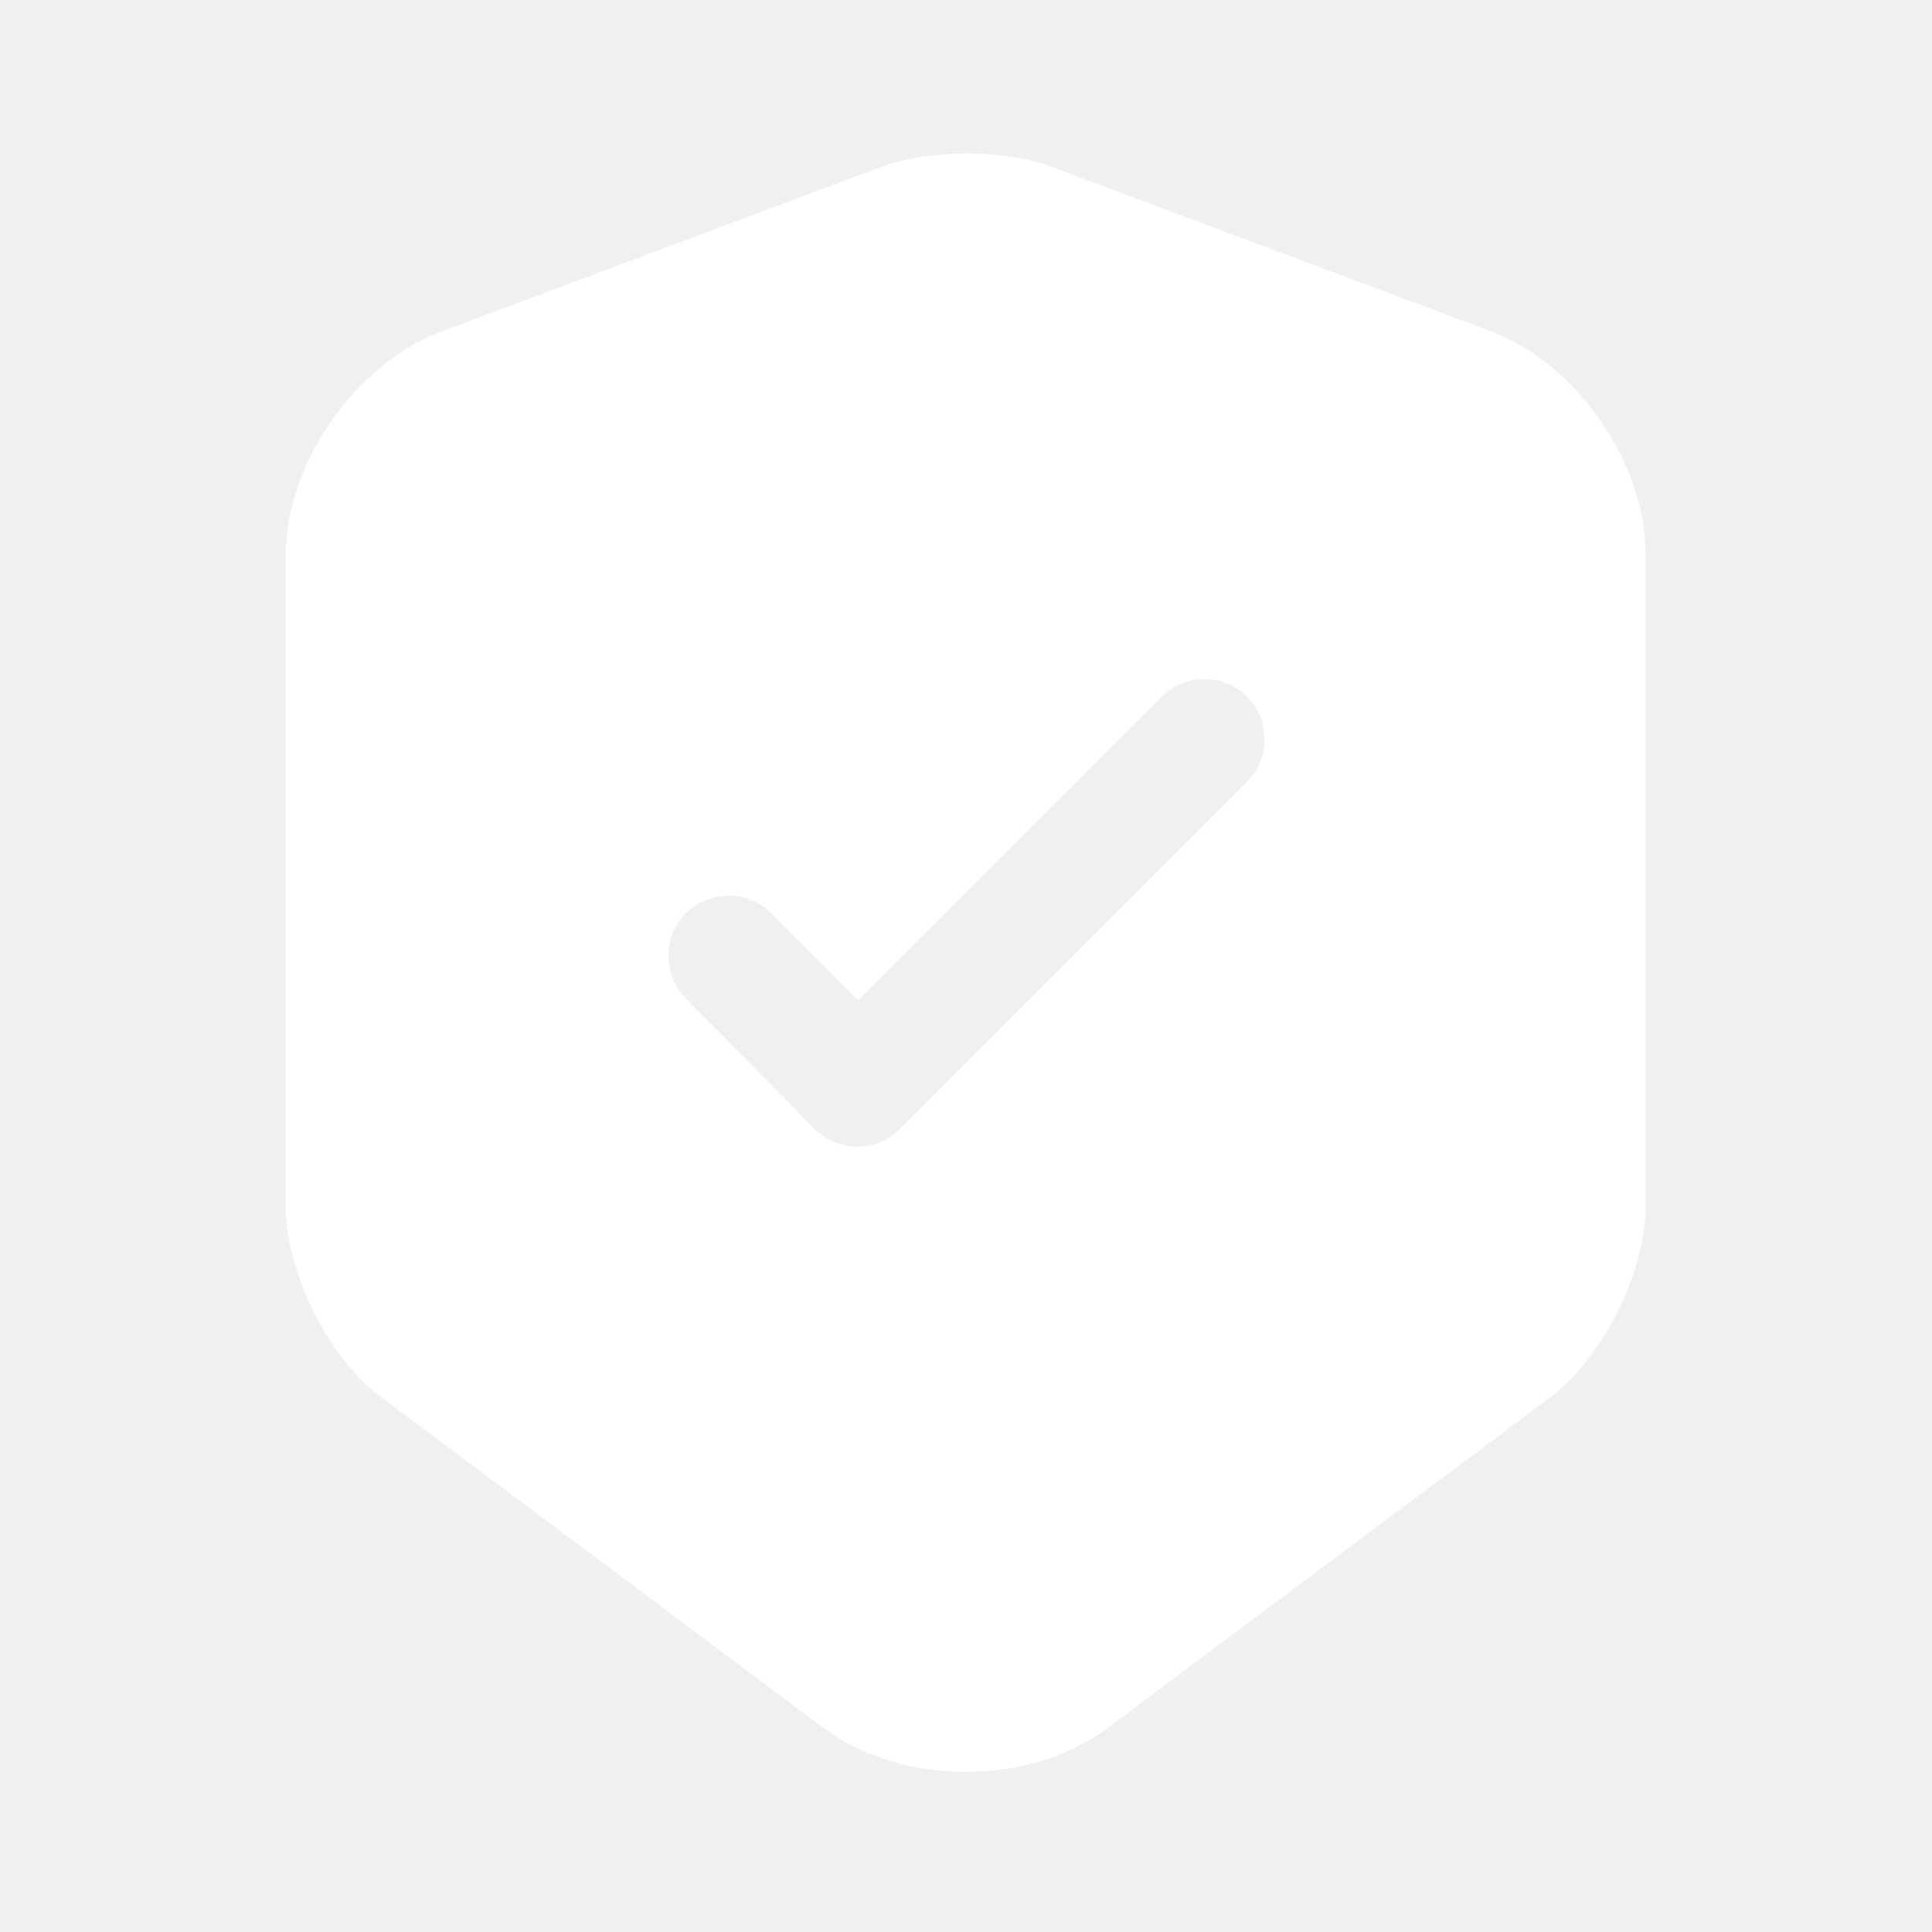
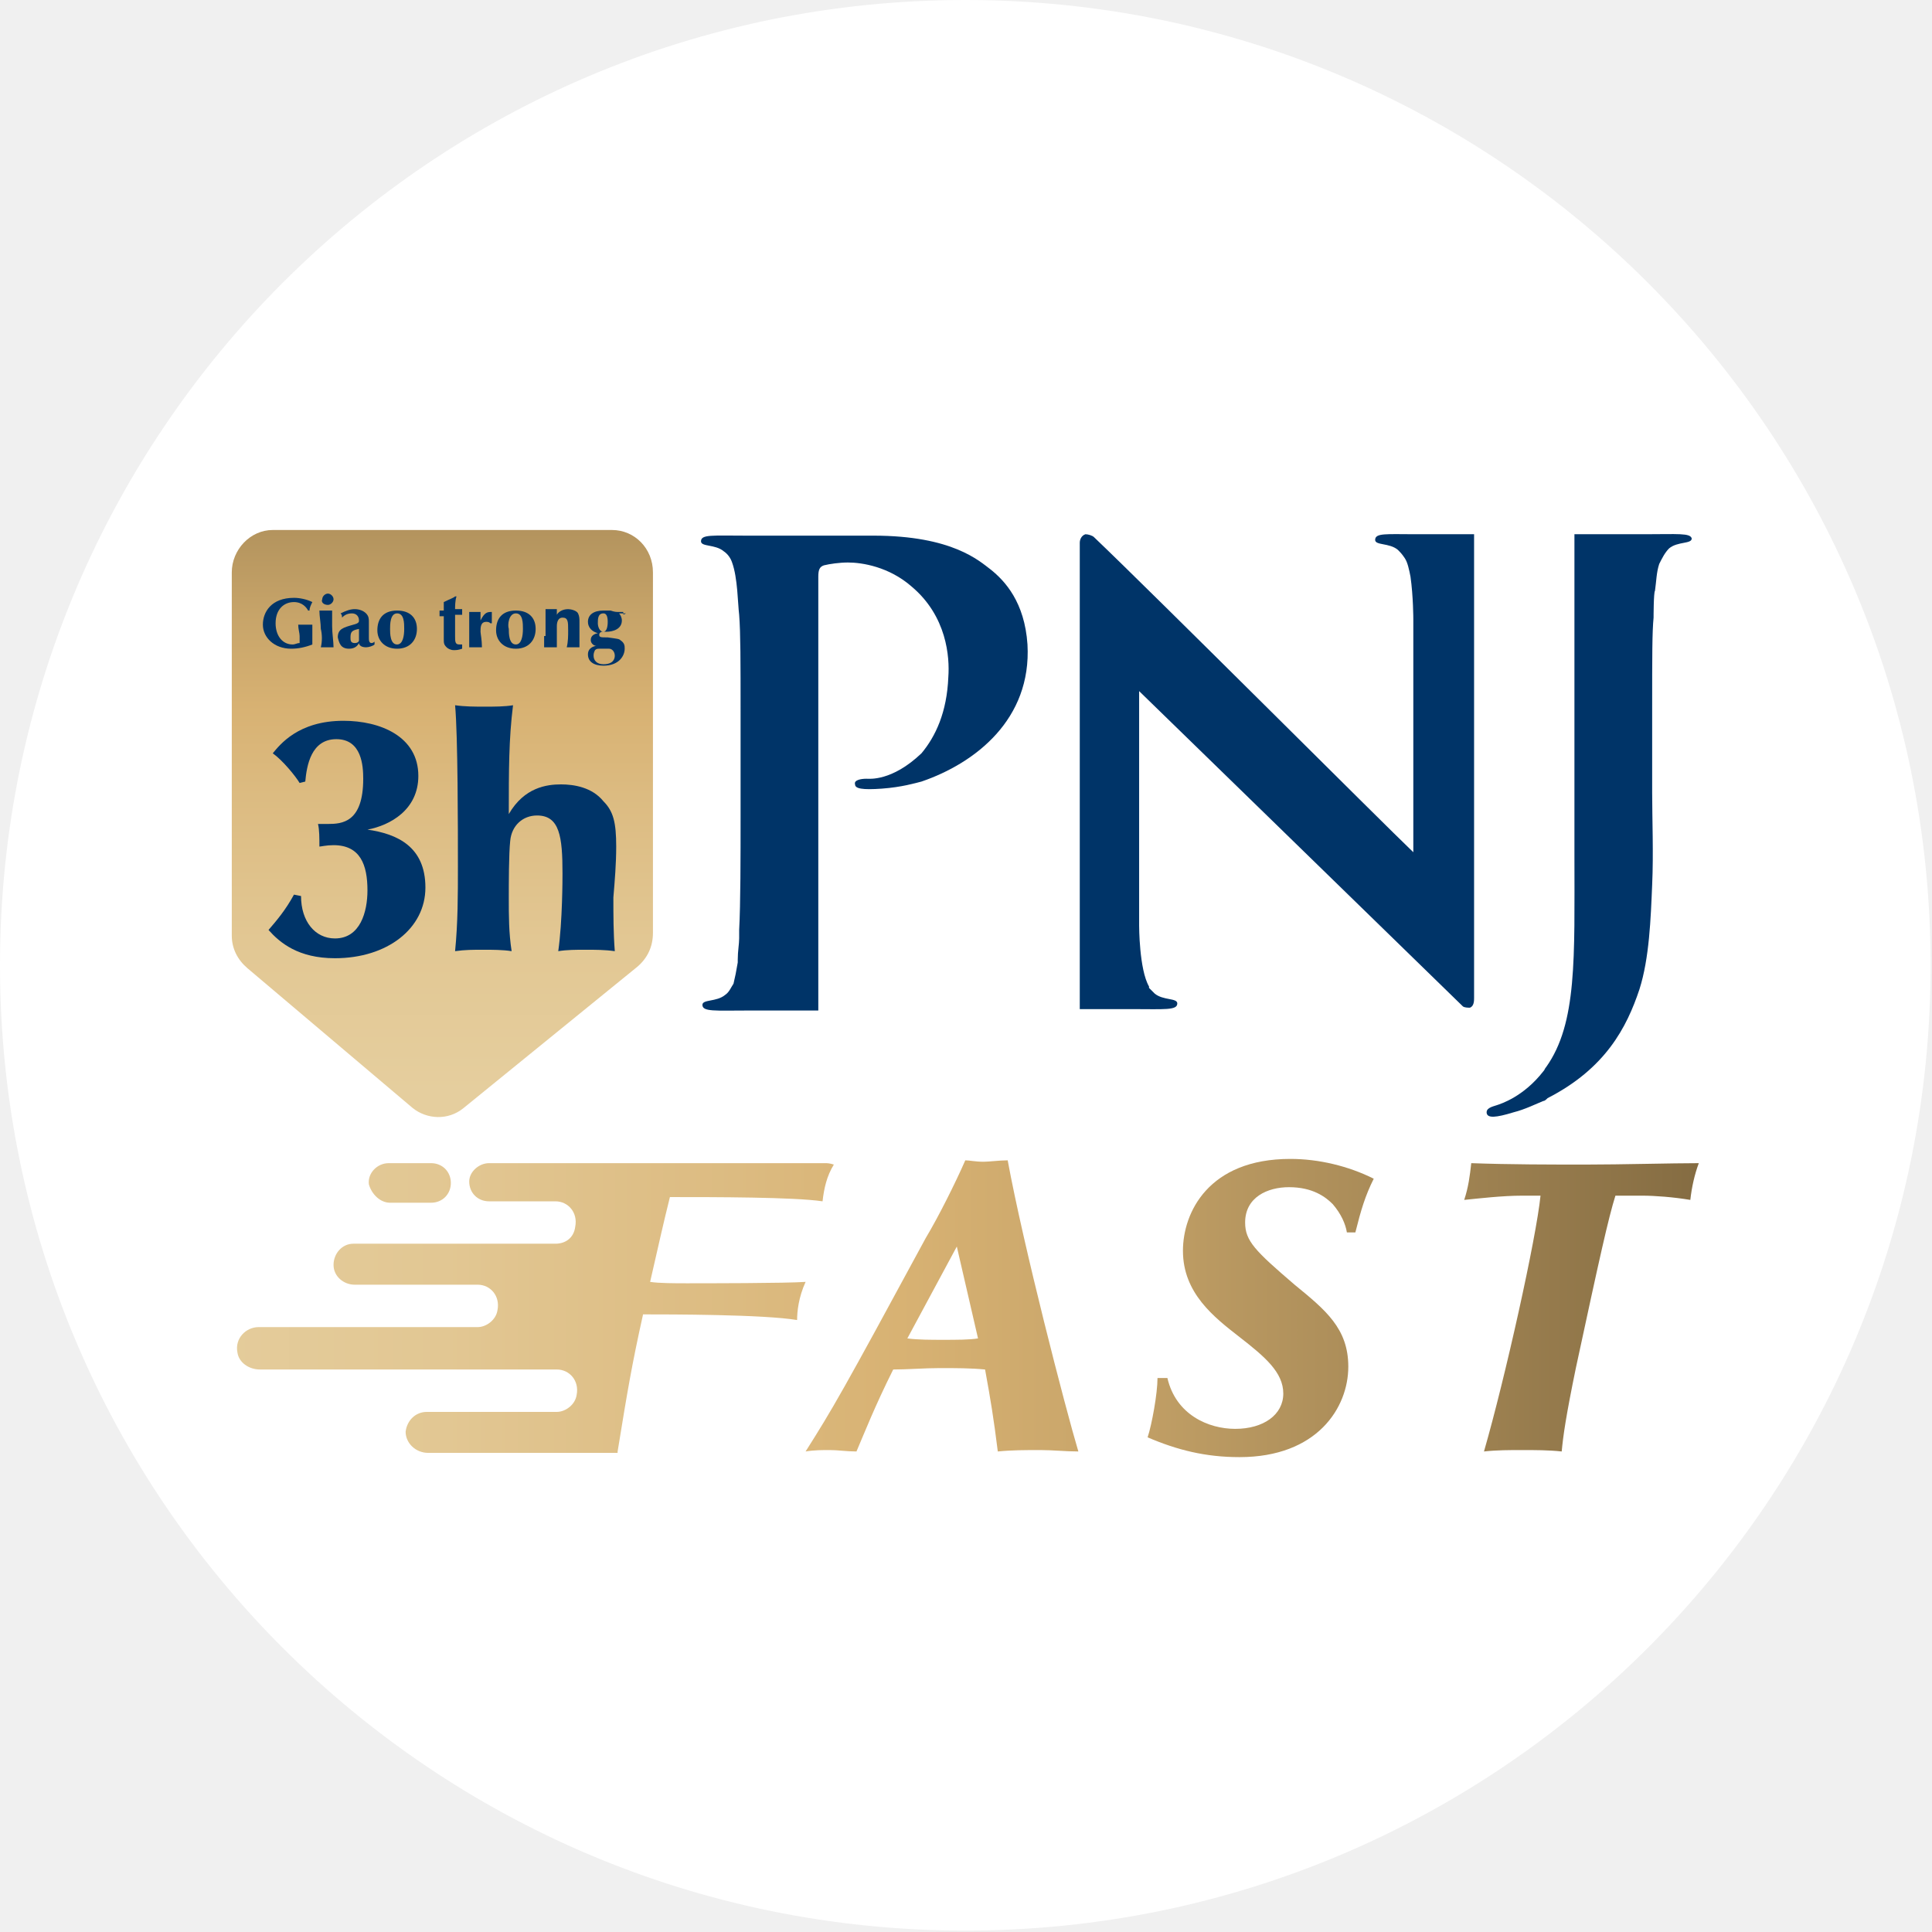
- <svg xmlns="http://www.w3.org/2000/svg" width="24" height="24" viewBox="0 0 24 24" fill="none">
-   <path d="M18.541 4.124L13.041 2.064C12.471 1.854 11.541 1.854 10.971 2.064L5.471 4.124C4.411 4.524 3.551 5.764 3.551 6.894V14.994C3.551 15.804 4.081 16.874 4.731 17.354L10.231 21.464C11.201 22.194 12.791 22.194 13.761 21.464L19.261 17.354C19.911 16.864 20.441 15.804 20.441 14.994V6.894C20.451 5.764 19.591 4.524 18.541 4.124ZM15.481 9.724L11.181 14.024C11.031 14.174 10.841 14.244 10.651 14.244C10.461 14.244 10.271 14.174 10.121 14.024L8.521 12.404C8.231 12.114 8.231 11.634 8.521 11.344C8.811 11.054 9.291 11.054 9.581 11.344L10.661 12.424L14.431 8.654C14.721 8.364 15.201 8.364 15.491 8.654C15.781 8.944 15.781 9.434 15.481 9.724Z" fill="white" />
+ <svg xmlns="http://www.w3.org/2000/svg" version="1.1" id="Layer_1" x="0px" y="0px" viewBox="0 0 136.7 136.7" style="enable-background:new 0 0 136.7 136.7;" xml:space="preserve">
+   <style type="text/css">
+ 	.st0{fill:#FFFFFF;}
+ 	.st1{fill:#003468;}
+ 	.st2{fill:url(#SVGID_1_);}
+ 	.st3{fill:url(#SVGID_00000122685658050831557470000014103881568432054939_);}
+ 	.st4{fill:url(#SVGID_00000116237561526536515330000003128444162188824245_);}
+ 	.st5{fill:url(#SVGID_00000069363391382772903470000013970930670652570047_);}
+ 	.st6{fill:url(#SVGID_00000107584767831729791250000011093197523663642809_);}
+ 	.st7{fill:url(#SVGID_00000086688172063074299600000009992279139504029093_);}
+ </style>
+   <g id="Layer_2_1_">
+     <g id="Layer_1-2">
+       <circle class="st0" cx="68.3" cy="68.3" r="68.3" />
+     </g>
+   </g>
+   <g>
+     <g>
+       <g>
+         <path class="st1" d="M116.4,37.8c-2.4,0-5,0-5,0l0,22.7c0,7.3,0.2,11.9-2,15c-0.1,0.1-0.1,0.2-0.2,0.3c0,0,0,0,0,0     c-1.4,1.8-3,2.3-3.3,2.4c-0.3,0.1-0.8,0.2-0.7,0.6c0.1,0.3,0.6,0.3,1.9-0.1c0.8-0.2,1.6-0.6,2.1-0.8c0.1,0,0.2-0.1,0.3-0.2     c4.1-2.1,5.6-5,6.5-7.7c0.7-2.2,0.8-5,0.9-7.4c0.1-2.2,0-4.7,0-6.5v-5.9c0-3.8,0-5.5,0.1-6.5c0,0,0-1.8,0.1-1.9     c0.1-0.7,0.1-1.3,0.3-1.9c0.2-0.4,0.4-0.8,0.7-1.1c0.6-0.5,1.6-0.3,1.6-0.7C119.6,37.7,118.7,37.8,116.4,37.8z" />
+         <path class="st1" d="M70.1,40.3c-0.8-0.6-2.7-2.4-8.3-2.4c-2.1,0-9,0-9,0c-2.4,0-3.2-0.1-3.2,0.4c0,0.4,1,0.2,1.6,0.7     c0.3,0.2,0.5,0.5,0.6,0.8c0.4,1.1,0.4,2.9,0.5,3.7c0.1,1.3,0.1,3.3,0.1,6.9v7.5c0,2.6,0,6.1-0.1,7.9c0,0.2,0,0.4,0,0.6h0     c0,0,0,0,0,0c0,0.4-0.1,0.9-0.1,1.5c0,0.1,0,0.1,0,0.2c-0.1,0.6-0.2,1.1-0.3,1.5c-0.2,0.3-0.3,0.6-0.6,0.8     c-0.6,0.5-1.6,0.3-1.6,0.7c0,0.5,0.9,0.4,3.2,0.4c2.4,0,5,0,5,0l0-30.7c0-0.5,0.1-0.7,0.4-0.8c0.4-0.1,1.1-0.2,1.7-0.2     c1,0,2.9,0.3,4.5,1.7c2.5,2.1,2.7,5,2.6,6.4c-0.1,2.5-0.9,4.2-1.9,5.4c-2.1,2-3.7,1.8-3.9,1.8c-0.4,0-0.9,0.1-0.8,0.4     c0,0.3,0.5,0.4,1.9,0.3c1.4-0.1,2.4-0.4,2.8-0.5c3.8-1.3,7.8-4.4,7.5-9.7C72.5,42.6,71.1,41.1,70.1,40.3z" />
+         <path class="st1" d="M100.1,37.8c-2,0-2.8-0.1-2.8,0.4c0,0.4,1,0.2,1.6,0.7c0.2,0.2,0.3,0.3,0.5,0.6c0.2,0.3,0.3,0.8,0.4,1.3     c0.2,1.4,0.2,3,0.2,3l0,0l0,16.5C97.9,58.3,81.6,42,77.4,38c-0.1-0.1-0.4-0.2-0.6-0.2c-0.3,0.1-0.4,0.4-0.4,0.6l0,33     c0,0,1.4,0,3.7,0c2.3,0,3.2,0.1,3.2-0.4c0-0.4-1-0.2-1.6-0.7c-0.1-0.1-0.3-0.3-0.4-0.4c0,0,0,0,0-0.1c0,0,0,0,0,0     c-0.7-1.2-0.7-4.3-0.7-4.3h0V48.9c0,0,18.6,18.1,22.9,22.3c0.1,0.1,0.4,0.1,0.5,0.1c0.3-0.1,0.3-0.5,0.3-0.7l0,0l0-32.8H100.1z" />
+       </g>
+       <g>
+         <linearGradient id="SVGID_1_" gradientUnits="userSpaceOnUse" x1="-74.675" y1="92.492" x2="147.35" y2="92.492">
+           <stop offset="5.494510e-03" style="stop-color:#FFFFFF" />
+           <stop offset="0.263" style="stop-color:#E6D0A1" />
+           <stop offset="0.379" style="stop-color:#E5CE9E" />
+           <stop offset="0.478" style="stop-color:#E2C793" />
+           <stop offset="0.571" style="stop-color:#DCBB81" />
+           <stop offset="0.626" style="stop-color:#D8B273" />
+           <stop offset="0.688" style="stop-color:#C7A469" />
+           <stop offset="0.809" style="stop-color:#9C8050" />
+           <stop offset="0.977" style="stop-color:#574527" />
+           <stop offset="1" style="stop-color:#4D3D21" />
+         </linearGradient>
+         <path class="st2" d="M58.4,82.3H34.6c-0.7,0-1.4,0.6-1.4,1.3c0,0.8,0.6,1.4,1.4,1.4h4.7c0.9,0,1.6,0.8,1.4,1.8     C40.6,87.6,40,88,39.3,88l-14.3,0c-0.8,0-1.4,0.7-1.4,1.5c0,0.8,0.7,1.4,1.5,1.4l8.7,0c0.9,0,1.6,0.8,1.4,1.8     c-0.1,0.7-0.8,1.2-1.4,1.2H18.3c-0.9,0-1.7,0.8-1.5,1.8c0.1,0.7,0.8,1.2,1.6,1.2h21c0.9,0,1.6,0.8,1.4,1.8     c-0.1,0.7-0.8,1.2-1.4,1.2h-9.2c-0.8,0-1.4,0.6-1.5,1.4c0,0.8,0.7,1.5,1.6,1.5h13.4l0-0.1c0.7-4.3,1-6.1,1.8-9.7     c1.9,0,8.5,0,10.9,0.4c0-0.6,0.1-1.6,0.6-2.7c-1.3,0.1-7.2,0.1-8.4,0.1c-0.8,0-2,0-2.6-0.1c0.6-2.6,0.9-4,1.4-6     c3.2,0,8.8,0,10.8,0.3c0.1-0.9,0.3-1.8,0.8-2.6l0,0h0c0,0,0,0,0,0C58.7,82.3,58.5,82.3,58.4,82.3z" />
+         <linearGradient id="SVGID_00000157997942570376157320000012622285440185446841_" gradientUnits="userSpaceOnUse" x1="-94.934" y1="92.389" x2="158.369" y2="92.389">
+           <stop offset="5.494510e-03" style="stop-color:#FFFFFF" />
+           <stop offset="0.263" style="stop-color:#E6D0A1" />
+           <stop offset="0.379" style="stop-color:#E5CE9E" />
+           <stop offset="0.478" style="stop-color:#E2C793" />
+           <stop offset="0.571" style="stop-color:#DCBB81" />
+           <stop offset="0.626" style="stop-color:#D8B273" />
+           <stop offset="0.688" style="stop-color:#C7A469" />
+           <stop offset="0.809" style="stop-color:#9C8050" />
+           <stop offset="0.977" style="stop-color:#574527" />
+           <stop offset="1" style="stop-color:#4D3D21" />
+         </linearGradient>
+         <path style="fill:url(#SVGID_00000157997942570376157320000012622285440185446841_);" d="M69.6,82.2c-0.6,0-1-0.1-1.3-0.1     c-0.7,1.6-1.9,4-2.8,5.5c-5.9,10.9-6.6,12.1-8.5,15.1c0.6-0.1,1.2-0.1,1.7-0.1c0.6,0,1.2,0.1,1.9,0.1c0.6-1.4,1.3-3.2,2.6-5.8     c1,0,2.2-0.1,3.3-0.1c1.1,0,2.2,0,3.2,0.1c0.4,2.2,0.6,3.4,0.9,5.8c1-0.1,2-0.1,3-0.1c0.9,0,1.8,0.1,2.7,0.1     c-0.9-3-3.9-14.6-5-20.6C70.7,82.1,70,82.2,69.6,82.2z M66.7,94.8c-0.8,0-1.8,0-2.5-0.1l3.5-6.5l1.5,6.5     C68.6,94.8,67.7,94.8,66.7,94.8z" />
+         <linearGradient id="SVGID_00000115490196235162242170000018018445852021079977_" gradientUnits="userSpaceOnUse" x1="-97.824" y1="92.536" x2="155.478" y2="92.536">
+           <stop offset="5.494510e-03" style="stop-color:#FFFFFF" />
+           <stop offset="0.263" style="stop-color:#E6D0A1" />
+           <stop offset="0.379" style="stop-color:#E5CE9E" />
+           <stop offset="0.478" style="stop-color:#E2C793" />
+           <stop offset="0.571" style="stop-color:#DCBB81" />
+           <stop offset="0.626" style="stop-color:#D8B273" />
+           <stop offset="0.688" style="stop-color:#C7A469" />
+           <stop offset="0.809" style="stop-color:#9C8050" />
+           <stop offset="0.977" style="stop-color:#574527" />
+           <stop offset="1" style="stop-color:#4D3D21" />
+         </linearGradient>
+         <path style="fill:url(#SVGID_00000115490196235162242170000018018445852021079977_);" d="M83.7,88.5c0,3,2.2,4.7,4,6.1     c1.8,1.4,3.1,2.5,3.1,4c0,1.5-1.4,2.5-3.4,2.5c-1.9,0-4.2-1-4.8-3.6l-0.7,0c0,1.1-0.4,3.3-0.7,4.2c2.1,0.9,4.1,1.4,6.5,1.4     c5.5,0,7.7-3.5,7.7-6.4c0-2.7-1.6-4-3.8-5.8c-2.8-2.4-3.5-3.1-3.5-4.4c0-1.8,1.6-2.5,3.1-2.5c1.7,0,2.6,0.7,3.1,1.2     c0.6,0.7,0.9,1.4,1,2l0.6,0c0.4-1.6,0.7-2.6,1.3-3.8c-1.8-0.9-3.9-1.4-5.9-1.4C85.5,82,83.7,85.8,83.7,88.5z" />
+         <linearGradient id="SVGID_00000151527003953169329790000008781045011356496005_" gradientUnits="userSpaceOnUse" x1="-99.269" y1="92.492" x2="154.034" y2="92.492">
+           <stop offset="5.494510e-03" style="stop-color:#FFFFFF" />
+           <stop offset="0.263" style="stop-color:#E6D0A1" />
+           <stop offset="0.379" style="stop-color:#E5CE9E" />
+           <stop offset="0.478" style="stop-color:#E2C793" />
+           <stop offset="0.571" style="stop-color:#DCBB81" />
+           <stop offset="0.626" style="stop-color:#D8B273" />
+           <stop offset="0.688" style="stop-color:#C7A469" />
+           <stop offset="0.809" style="stop-color:#9C8050" />
+           <stop offset="0.977" style="stop-color:#574527" />
+           <stop offset="1" style="stop-color:#4D3D21" />
+         </linearGradient>
+         <path style="fill:url(#SVGID_00000151527003953169329790000008781045011356496005_);" d="M112.2,82.4c-2.4,0-5.4,0-8.1-0.1     c-0.1,0.9-0.2,1.7-0.5,2.6c1-0.1,2.7-0.3,4.1-0.3c0.5,0,0.9,0,1.3,0c-0.3,3-2.5,12.9-4,18.1c0.9-0.1,1.8-0.1,2.7-0.1     c0.9,0,1.9,0,2.8,0.1c0.1-1.1,0.3-2.5,1-5.9c1.7-7.9,2.3-10.6,2.8-12.2c0.6,0,1.3,0,1.9,0c0.9,0,2.2,0.1,3.4,0.3     c0.1-0.9,0.3-1.8,0.6-2.6C118.3,82.3,114.7,82.4,112.2,82.4z" />
+         <linearGradient id="SVGID_00000110444673946350282840000013825092474648107708_" gradientUnits="userSpaceOnUse" x1="-90.394" y1="83.685" x2="162.908" y2="83.685">
+           <stop offset="5.494510e-03" style="stop-color:#FFFFFF" />
+           <stop offset="0.263" style="stop-color:#E6D0A1" />
+           <stop offset="0.379" style="stop-color:#E5CE9E" />
+           <stop offset="0.478" style="stop-color:#E2C793" />
+           <stop offset="0.571" style="stop-color:#DCBB81" />
+           <stop offset="0.626" style="stop-color:#D8B273" />
+           <stop offset="0.688" style="stop-color:#C7A469" />
+           <stop offset="0.809" style="stop-color:#9C8050" />
+           <stop offset="0.977" style="stop-color:#574527" />
+           <stop offset="1" style="stop-color:#4D3D21" />
+         </linearGradient>
+         <path style="fill:url(#SVGID_00000110444673946350282840000013825092474648107708_);" d="M27.6,85.1h2.9c0.8,0,1.4-0.6,1.4-1.4     c0-0.8-0.6-1.4-1.4-1.4h-3c-0.8,0-1.5,0.7-1.4,1.5C26.3,84.5,26.9,85.1,27.6,85.1z" />
+       </g>
+     </g>
+     <linearGradient id="SVGID_00000181046324615875186410000011783963193456346540_" gradientUnits="userSpaceOnUse" x1="31.337" y1="118.554" x2="31.337" y2="9.564">
+       <stop offset="5.494510e-03" style="stop-color:#FFFFFF" />
+       <stop offset="0.263" style="stop-color:#E6D0A1" />
+       <stop offset="0.379" style="stop-color:#E5CE9E" />
+       <stop offset="0.478" style="stop-color:#E2C793" />
+       <stop offset="0.571" style="stop-color:#DCBB81" />
+       <stop offset="0.626" style="stop-color:#D8B273" />
+       <stop offset="0.688" style="stop-color:#C7A469" />
+       <stop offset="0.809" style="stop-color:#9C8050" />
+       <stop offset="0.977" style="stop-color:#574527" />
+       <stop offset="1" style="stop-color:#4D3D21" />
+     </linearGradient>
+     <path style="fill:url(#SVGID_00000181046324615875186410000011783963193456346540_);" d="M45.1,68.4l-12.3,10   c-1.1,0.9-2.6,0.8-3.6,0l-11.7-9.9c-0.7-0.6-1.1-1.4-1.1-2.3V40.5c0-1.6,1.3-3,2.9-3h24c1.6,0,2.9,1.3,2.9,3v25.5   C46.2,67,45.8,67.8,45.1,68.4z" />
+     <g>
+       <path class="st1" d="M28.1,45.9c0.9,0,1.4-0.6,1.4-1.4c0-0.8-0.5-1.3-1.4-1.3c-1,0-1.4,0.6-1.4,1.4C26.7,45.3,27.2,45.9,28.1,45.9    z M28.1,43.4c0.5,0,0.5,0.7,0.5,1.1c0,0.5-0.1,1.1-0.5,1.1c-0.5,0-0.5-0.8-0.5-1.1C27.6,44.2,27.6,43.4,28.1,43.4z" />
+       <path class="st1" d="M38.5,45c0,0.3,0,0.5,0,0.8c0.1,0,0.3,0,0.5,0c0.1,0,0.3,0,0.4,0c0-0.1,0-0.3,0-0.4v-1.1    c0-0.3,0.1-0.6,0.4-0.6c0.4,0,0.4,0.3,0.4,0.9c0,0.4,0,0.8-0.1,1.2c0.1,0,0.2,0,0.4,0c0.2,0,0.3,0,0.5,0c0-0.2,0-0.4,0-0.7v-1.1    c0-0.2,0-0.4-0.1-0.6c-0.1-0.2-0.5-0.3-0.7-0.3c-0.4,0-0.7,0.2-0.8,0.4l0-0.4c-0.1,0-0.2,0-0.4,0c-0.2,0-0.4,0-0.4,0    c0,0.3,0,0.5,0,0.8V45z" />
+       <path class="st1" d="M36.5,45.9c0.9,0,1.4-0.6,1.4-1.4c0-0.8-0.5-1.3-1.4-1.3c-1,0-1.4,0.6-1.4,1.4C35.1,45.3,35.6,45.9,36.5,45.9    z M36.5,43.4c0.5,0,0.5,0.7,0.5,1.1c0,0.5-0.1,1.1-0.5,1.1c-0.5,0-0.5-0.8-0.5-1.1C35.9,44.2,36,43.4,36.5,43.4z" />
+       <path class="st1" d="M33.2,45.8c0.1,0,0.2,0,0.4,0c0.2,0,0.3,0,0.5,0c0-0.5-0.1-1-0.1-1.1c0-0.3,0-0.7,0.4-0.7    c0.1,0,0.2,0,0.3,0.1l0.1,0c0-0.4,0-0.6,0-0.8c-0.3,0-0.5,0-0.8,0.6l0-0.6c-0.1,0-0.2,0-0.4,0c-0.2,0-0.4,0-0.4,0    c0,0.5,0,0.9,0,1.4C33.2,45.4,33.2,45.5,33.2,45.8z" />
+       <path class="st1" d="M23.2,42.8c0.2,0,0.4-0.2,0.4-0.4c0-0.2-0.2-0.4-0.4-0.4c-0.2,0-0.4,0.2-0.4,0.4    C22.7,42.6,22.9,42.8,23.2,42.8z" />
+       <path class="st1" d="M43.6,59.9c0-1.7-0.2-2.5-0.9-3.2c-0.8-1-2.1-1.2-3-1.2c-1,0-2.6,0.2-3.7,2.1c0-3.1,0-5.3,0.3-7.7    C35.7,50,35,50,34.3,50c-0.7,0-1.4,0-2.1-0.1c0.2,2.1,0.2,8.8,0.2,11.4c0,2,0,4-0.2,6c0.7-0.1,1.3-0.1,2-0.1c0.6,0,1.4,0,2,0.1    c-0.2-1.3-0.2-2.5-0.2-3.8c0-0.9,0-3.1,0.1-4c0.1-1.1,0.9-1.8,1.9-1.8c1.6,0,1.8,1.5,1.8,4.1c0,0.3,0,3.4-0.3,5.5    c0.6-0.1,1.3-0.1,1.9-0.1c0.7,0,1.4,0,2.1,0.1c-0.1-1.3-0.1-2.5-0.1-3.8C43.5,62.3,43.6,61.1,43.6,59.9z" />
+       <path class="st1" d="M32.7,45.7c0,0,0-0.1,0-0.1c-0.1,0-0.1,0-0.2,0c-0.3,0-0.3-0.2-0.3-0.6c0-0.5,0-1,0-1.5c0.1,0,0.3,0,0.5,0    c0,0,0-0.1,0-0.2c0-0.1,0-0.1,0-0.2c-0.2,0-0.3,0-0.5,0c0-0.2,0-0.6,0.1-0.9l-0.1,0c-0.1,0.1-0.4,0.2-0.8,0.4c0,0.2,0,0.4,0,0.6    c-0.1,0-0.2,0-0.3,0c0,0.1,0,0.1,0,0.2c0,0.1,0,0.1,0,0.2c0.1,0,0.2,0,0.3,0c0,0.4,0,1.1,0,1.6c0,0.3,0,0.4,0.2,0.6    c0.1,0.1,0.3,0.2,0.5,0.2c0.2,0,0.3,0,0.6-0.1C32.7,45.8,32.7,45.7,32.7,45.7z" />
+       <path class="st1" d="M44.1,43.4c0-0.1,0-0.1,0-0.1c-0.1,0-0.2,0-0.3,0c-0.2,0-0.3,0-0.6-0.1c-0.2,0-0.3,0-0.5,0    c-0.7,0-1.1,0.3-1.1,0.8c0,0.4,0.3,0.7,0.7,0.8v0c-0.5,0.1-0.5,0.4-0.5,0.5c0,0.2,0.2,0.4,0.4,0.4v0c-0.1,0-0.6,0.1-0.6,0.6    c0,0.5,0.4,0.8,1.1,0.8c1.1,0,1.5-0.7,1.5-1.2c0-0.2,0-0.4-0.3-0.6c-0.1-0.1-0.2-0.1-0.9-0.2c-0.5,0-0.6,0-0.6-0.2    c0-0.1,0.1-0.2,0.2-0.2c0,0,0.1,0,0.1,0c0.1,0,0.2,0,0.2,0c0.5,0,1.1-0.2,1.1-0.8c0-0.2-0.1-0.4-0.2-0.5l0.5,0    C44.1,43.5,44.1,43.5,44.1,43.4z M42.4,45.9c0.1,0,0.6,0,0.7,0c0.2,0,0.4,0.2,0.4,0.5c0,0.2-0.1,0.6-0.8,0.6    c-0.5,0-0.7-0.3-0.7-0.6c0-0.1,0-0.2,0.1-0.4C42.2,45.9,42.3,45.9,42.4,45.9z M42.7,44.7c-0.3,0-0.4-0.4-0.4-0.6    c0-0.3,0-0.7,0.4-0.7c0.2,0,0.3,0.2,0.3,0.6C43,44.4,42.9,44.7,42.7,44.7z" />
+       <path class="st1" d="M26,58.7c1.6-0.3,3.6-1.4,3.6-3.8c0-2.8-2.7-3.9-5.3-3.9c-3.2,0-4.5,1.7-5,2.3c0.7,0.5,1.6,1.6,1.9,2.1    l0.4-0.1c0.1-1.1,0.4-3,2.2-3c1.8,0,1.9,1.9,1.9,2.8c0,3.1-1.5,3.2-2.5,3.2c-0.3,0-0.5,0-0.7,0c0.1,0.4,0.1,1,0.1,1.6    c0.1,0,0.5-0.1,1-0.1c1.9,0,2.4,1.4,2.4,3.2c0,1.5-0.5,3.4-2.3,3.4c-1.4,0-2.4-1.2-2.4-3l-0.5-0.1c-0.6,1.1-1.2,1.8-1.8,2.5    c0.8,0.9,2.1,2,4.7,2c3.7,0,6.4-2.1,6.4-5C30.1,59.9,28.1,59,26,58.7z" />
+       <path class="st1" d="M22.7,45.8c0.1,0,0.3,0,0.4,0c0.1,0,0.3,0,0.5,0c0-0.4-0.1-1-0.1-1.5c0-0.4,0-0.8,0-1.1c-0.1,0-0.3,0-0.4,0    c-0.1,0-0.3,0-0.5,0c0,0.4,0.1,0.9,0.1,1.3C22.8,44.9,22.8,45.4,22.7,45.8z" />
+       <path class="st1" d="M24.7,45.9c0.4,0,0.6-0.2,0.7-0.4c0,0.1,0.1,0.3,0.5,0.3c0.2,0,0.5-0.1,0.6-0.2c0-0.1,0-0.1,0-0.2    c0,0-0.1,0.1-0.2,0.1c-0.2,0-0.2-0.2-0.2-0.4c0-0.5,0-0.9,0-1.1c0-0.2,0-0.4-0.2-0.6c-0.2-0.2-0.5-0.3-0.8-0.3    c-0.3,0-0.6,0.1-1,0.3c0.1,0.1,0.1,0.2,0.1,0.3l0,0c0.1-0.1,0.3-0.3,0.7-0.3c0.3,0,0.5,0.2,0.5,0.5c0,0.1,0,0.2-0.4,0.3    c-0.7,0.2-1.1,0.3-1.1,0.9C24,45.5,24.1,45.9,24.7,45.9z M25.4,44.5c0,0.5,0,0.7,0,0.8c0,0.1-0.1,0.2-0.3,0.2    c-0.3,0-0.3-0.2-0.3-0.4C24.8,44.7,24.9,44.6,25.4,44.5z" />
+       <path class="st1" d="M20.6,45.9c0.5,0,1-0.1,1.5-0.3c0-0.3,0-0.7,0-0.8c0-0.3,0-0.5,0-0.6c-0.2,0-0.3,0-0.5,0c-0.2,0-0.3,0-0.5,0    c0,0.3,0.1,0.6,0.1,0.8c0,0.2,0,0.3,0,0.5c-0.2,0-0.3,0.1-0.5,0.1c-0.7,0-1.2-0.6-1.2-1.5c0-1,0.6-1.5,1.3-1.5    c0.6,0,0.9,0.4,1,0.6l0.1,0c0-0.2,0.1-0.4,0.2-0.6c-0.4-0.2-0.9-0.3-1.3-0.3c-1.6,0-2.2,1-2.2,1.9C18.6,45.1,19.4,45.9,20.6,45.9z    " />
+     </g>
+   </g>
</svg>
